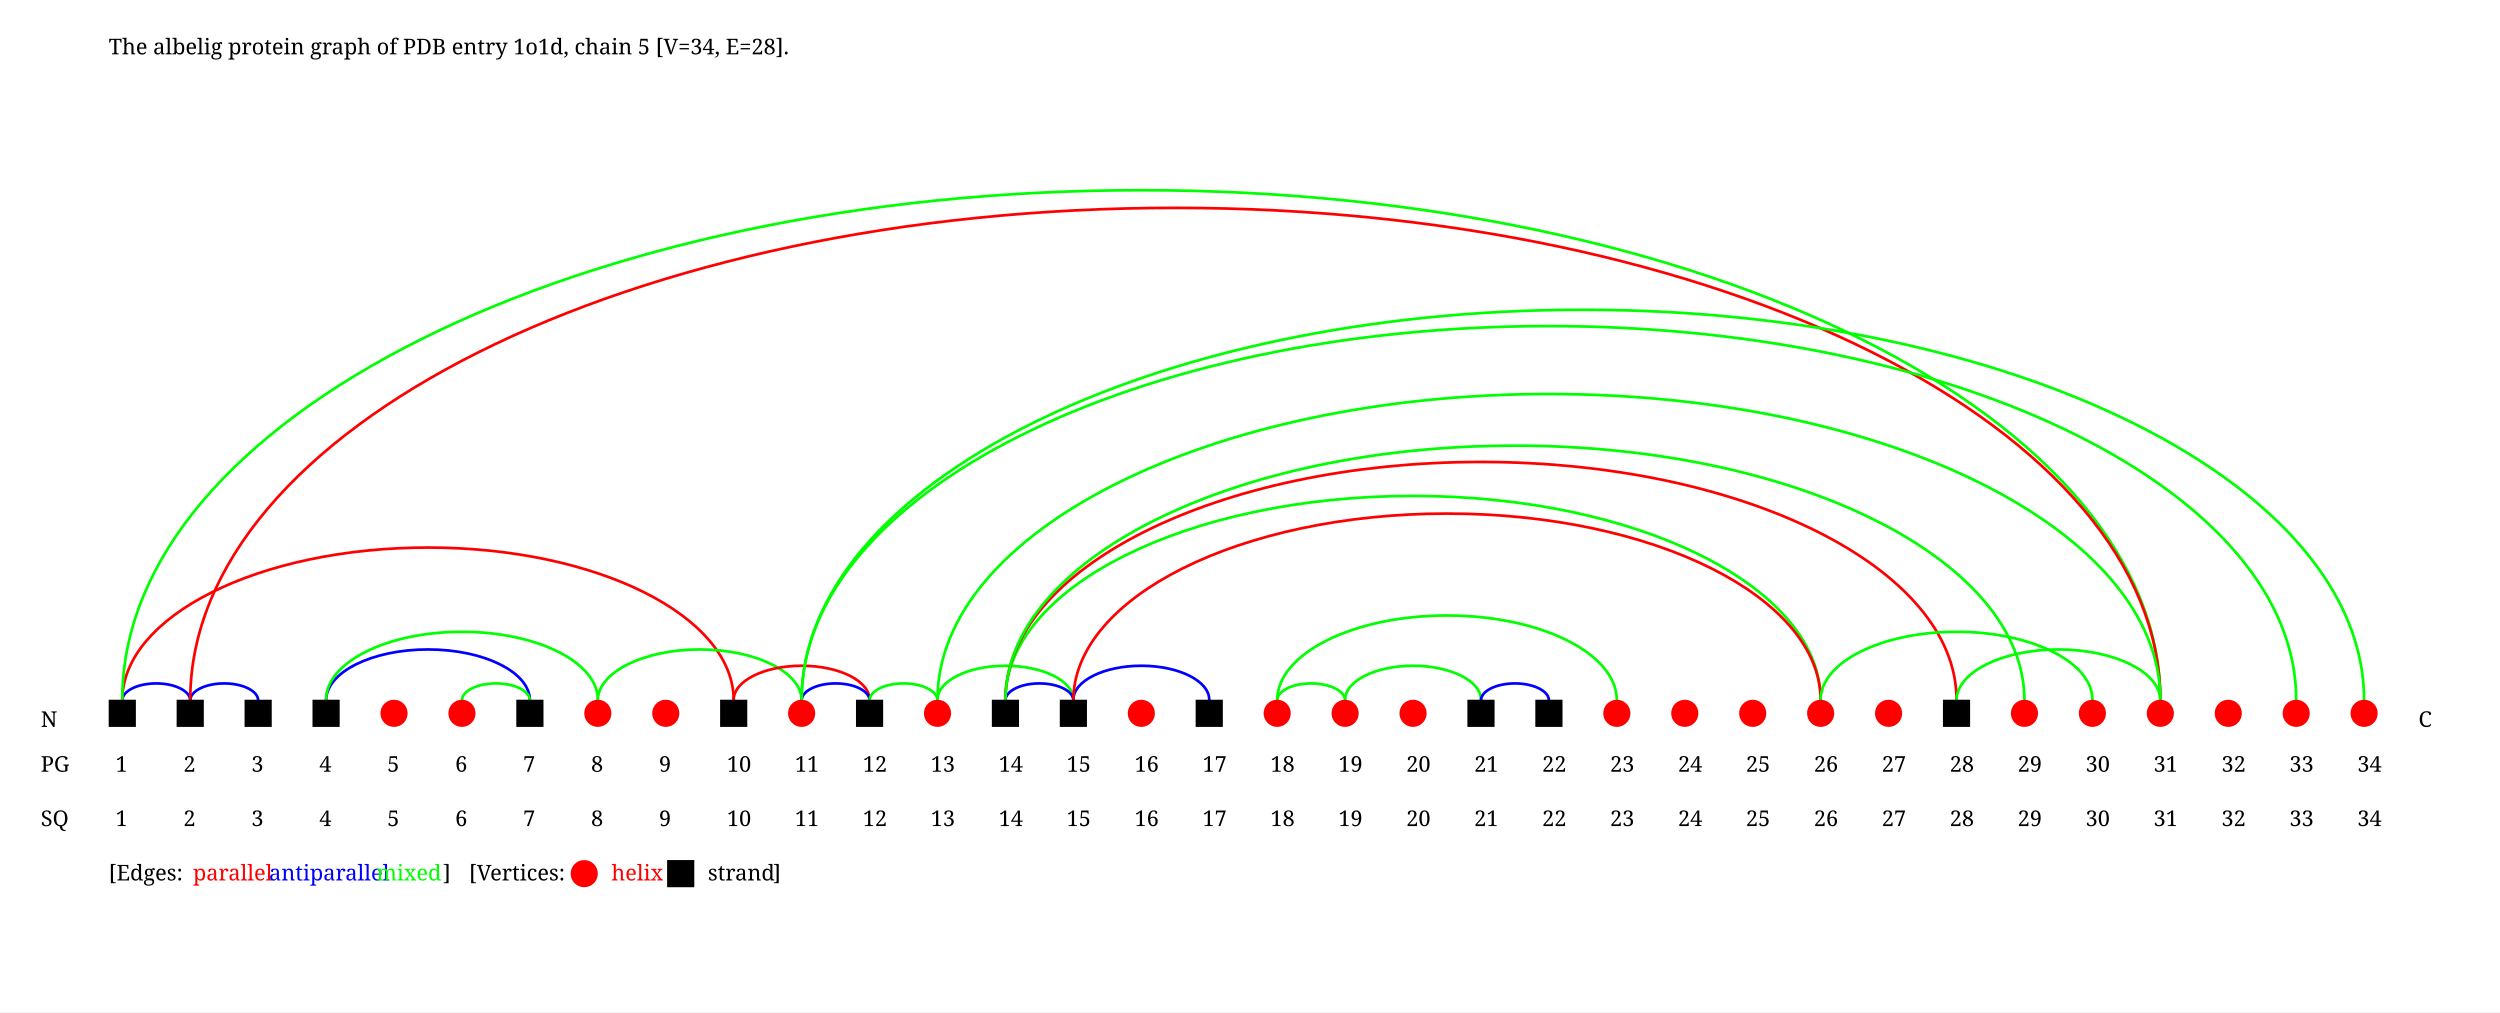
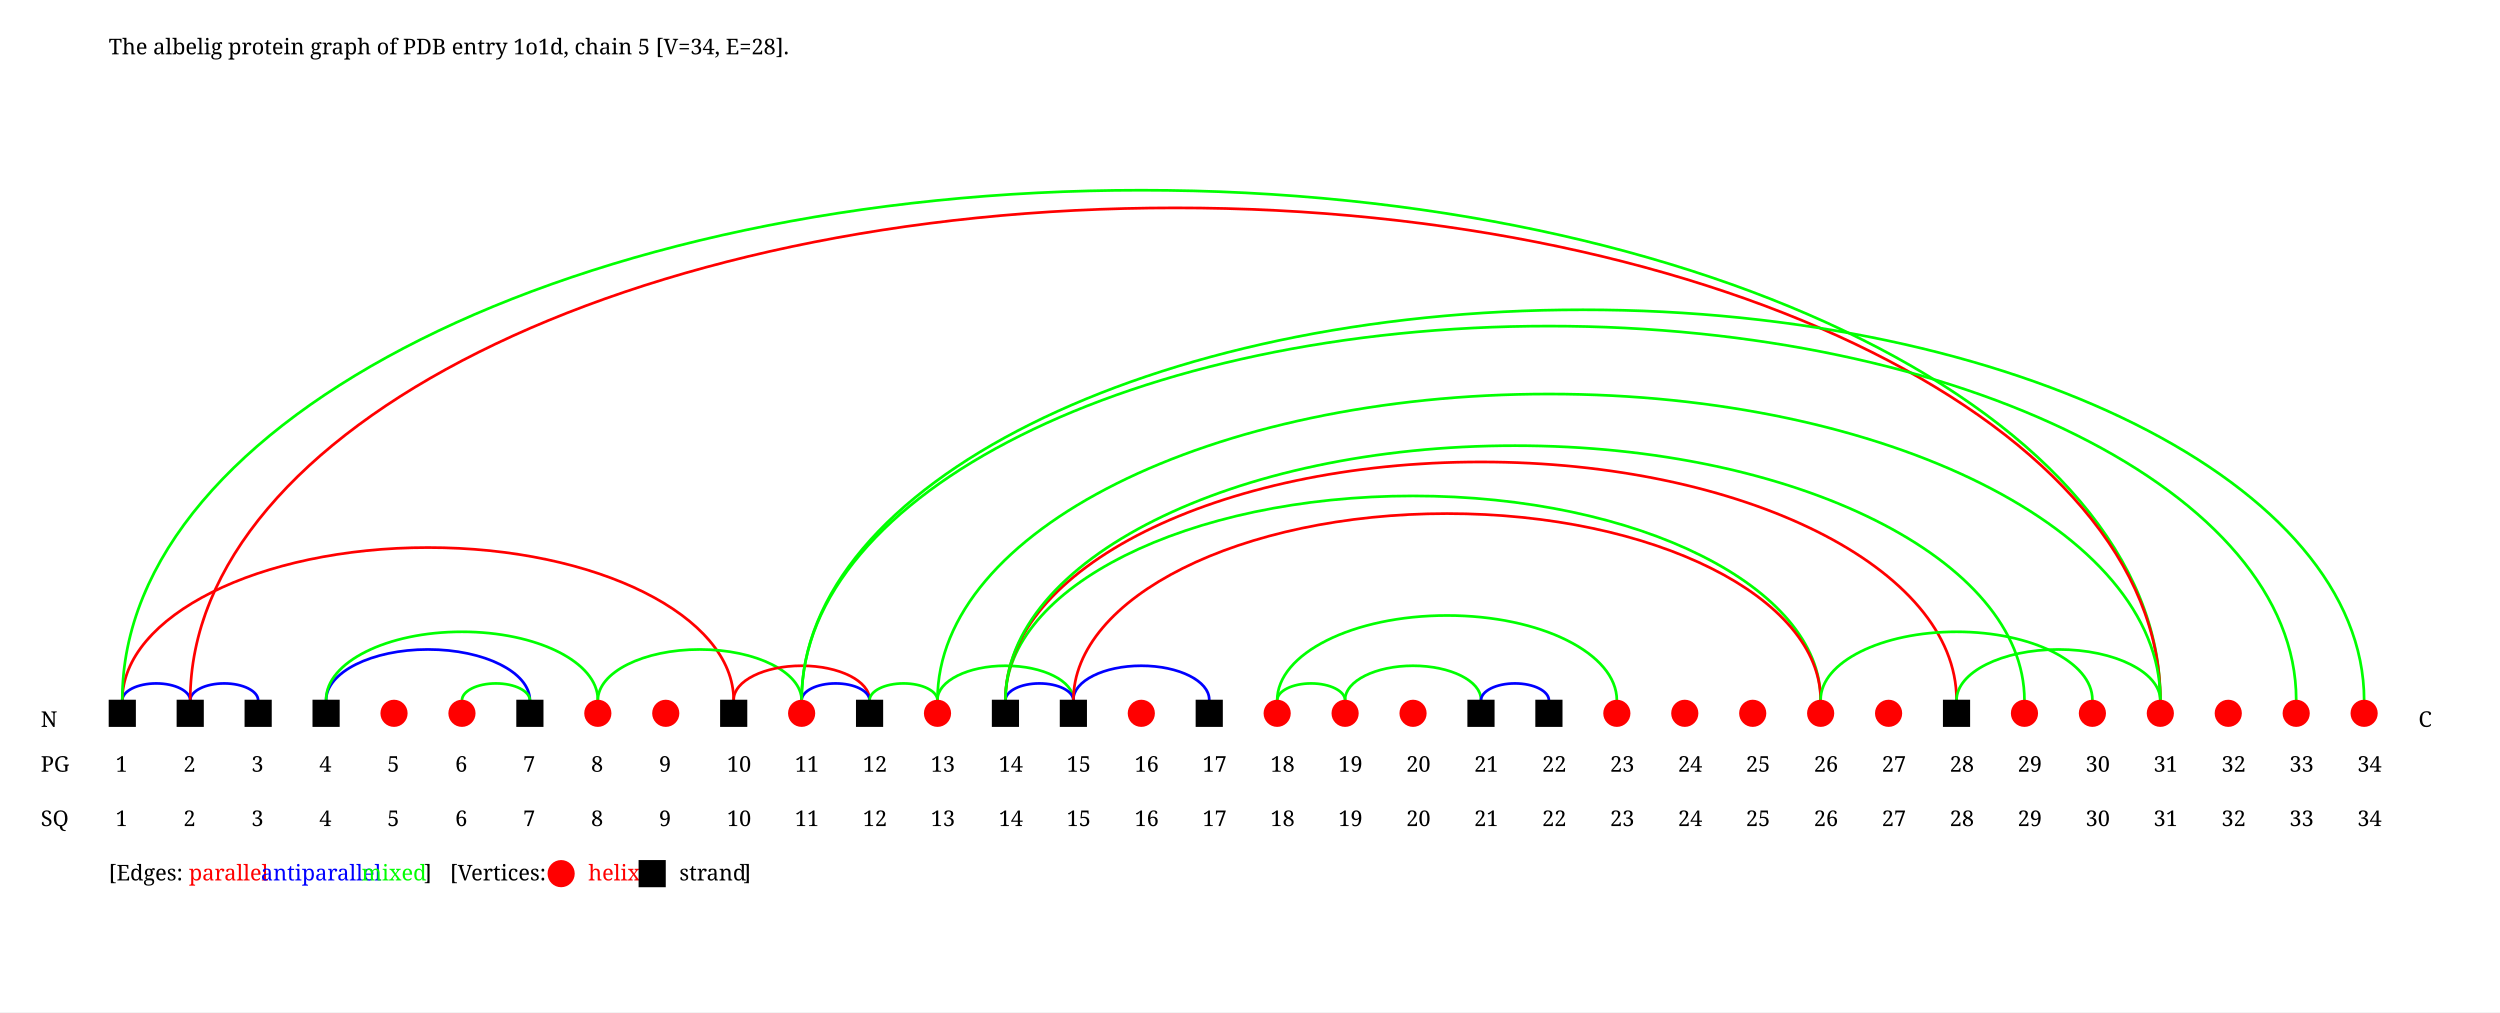
<svg xmlns="http://www.w3.org/2000/svg" fill-opacity="1" color-rendering="auto" color-interpolation="auto" stroke="black" text-rendering="auto" stroke-linecap="square" stroke-miterlimit="10" stroke-opacity="1" shape-rendering="auto" fill="black" stroke-dasharray="none" font-weight="normal" stroke-width="1" font-family="'Dialog'" font-style="normal" stroke-linejoin="miter" font-size="12px" stroke-dashoffset="0" image-rendering="auto">
  <defs id="genericDefs" />
  <g>
    <g fill="white" text-rendering="optimizeLegibility" stroke="white">
      <rect x="0" width="1840" height="745" y="0" stroke="none" />
    </g>
    <g font-family="'Serif'" font-size="16px" text-rendering="optimizeLegibility">
      <text x="80" xml:space="preserve" y="40" stroke="none">The albelig protein graph of PDB entry 1o1d, chain 5 [V=34, E=28].</text>
-       <path fill="blue" stroke-width="2" d="M141 515.5 C141 513.538 140.216 511.664 138.799 509.988 C137.446 508.389 135.508 506.958 133.125 505.767 C128.462 503.435 122.058 502 115 502 C107.942 502 101.538 503.435 96.876 505.767 C94.492 506.958 92.554 508.389 91.201 509.988 C89.784 511.664 89 513.538 89 515.5 L89 516.5 L91 516.5 L91 515.5 C91 514.01 91.615 512.596 92.728 511.281 C93.905 509.889 95.629 508.626 97.769 507.556 C102.155 505.363 108.251 504 115 504 C121.749 504 127.845 505.363 132.231 507.556 C134.371 508.626 136.095 509.889 137.272 511.281 C138.385 512.596 139 514.01 139 515.5 L139 516.5 L141 516.5 L141 515.5 Z" stroke="none" />
-       <path fill="red" stroke-width="2" d="M541 515.5 C541 499.731 534.62 484.703 523.082 471.064 C511.608 457.501 495.026 445.296 474.546 435.056 C433.691 414.628 377.287 402 315 402 C252.713 402 196.309 414.628 155.454 435.056 C134.974 445.296 118.392 457.501 106.918 471.064 C95.38 484.703 89 499.731 89 515.5 L89 516.5 L91 516.5 L91 515.5 C91 500.203 97.212 485.635 108.445 472.356 C119.743 459 136.111 446.964 156.348 436.845 C196.927 416.556 253.023 404 315 404 C376.977 404 433.074 416.556 473.652 436.845 C493.889 446.964 510.257 459 521.555 472.356 C532.788 485.635 539 500.203 539 515.5 L539 516.5 L541 516.5 L541 515.5 Z" stroke="none" />
-       <path fill="lime" stroke-width="2" d="M1591 515 C1591 462.987 1569.929 413.431 1531.824 368.387 C1493.785 323.419 1438.76 282.932 1370.777 248.94 C1234.915 181.01 1047.262 139 840 139 C632.739 139 445.085 181.01 309.223 248.94 C241.24 282.932 186.215 323.419 148.175 368.387 C110.071 413.431 89 462.987 89 515 L89 516 L91 516 L91 515 C91 463.459 111.902 414.364 149.702 369.679 C187.566 324.918 242.377 284.6 310.117 250.73 C445.702 182.937 633.048 141 840 141 C1046.952 141 1234.298 182.937 1369.883 250.73 C1437.623 284.6 1492.434 324.918 1530.298 369.679 C1568.098 414.364 1589 463.459 1589 515 L1589 516 L1591 516 L1591 515 Z" stroke="none" />
-       <path fill="blue" stroke-width="2" d="M191 515.5 C191 513.538 190.216 511.664 188.799 509.988 C187.446 508.389 185.508 506.958 183.125 505.767 C178.462 503.435 172.058 502 165 502 C157.942 502 151.538 503.435 146.875 505.767 C144.492 506.958 142.554 508.389 141.201 509.988 C139.784 511.664 139 513.538 139 515.5 L139 516.5 L141 516.5 L141 515.5 C141 514.01 141.615 512.596 142.728 511.281 C143.905 509.889 145.629 508.626 147.769 507.556 C152.155 505.363 158.251 504 165 504 C171.749 504 177.845 505.363 182.231 507.556 C184.371 508.626 186.095 509.889 187.272 511.281 C188.385 512.596 189 514.01 189 515.5 L189 516.5 L191 516.5 L191 515.5 Z" stroke="none" />
-       <path fill="red" stroke-width="2" d="M1591 515.5 C1591 465.213 1570.629 417.301 1533.789 373.752 C1497.014 330.28 1443.82 291.14 1378.099 258.279 C1246.762 192.611 1065.358 152 865 152 C664.642 152 483.238 192.611 351.901 258.279 C286.18 291.14 232.986 330.28 196.211 373.752 C159.371 417.301 139 465.213 139 515.5 L139 516.5 L141 516.5 L141 515.5 C141 465.685 161.203 418.234 197.737 375.045 C234.337 331.779 287.316 292.808 352.794 260.068 C483.855 194.538 664.951 154 865 154 C1065.049 154 1246.145 194.538 1377.205 260.068 C1442.684 292.808 1495.664 331.779 1532.263 375.045 C1568.797 418.234 1589 465.685 1589 515.5 L1589 516.5 L1591 516.5 L1591 515.5 Z" stroke="none" />
-       <path fill="blue" stroke-width="2" d="M391 515.5 C391 510.087 388.817 504.924 384.869 500.257 C380.986 495.667 375.387 491.543 368.48 488.089 C354.769 481.234 335.865 477 315 477 C294.135 477 275.231 481.234 261.52 488.089 C254.612 491.543 249.014 495.667 245.131 500.257 C241.183 504.924 239 510.087 239 515.5 L239 516.5 L241 516.5 L241 515.5 C241 510.558 243.014 505.856 246.657 501.55 C250.364 497.167 255.749 493.211 262.414 489.878 C275.848 483.161 294.444 479 315 479 C335.556 479 354.152 483.161 367.586 489.878 C374.251 493.211 379.635 497.167 383.343 501.55 C386.986 505.856 389 510.558 389 515.5 L389 516.5 L391 516.5 L391 515.5 Z" stroke="none" />
-       <path fill="lime" stroke-width="2" d="M441 515 C441 507.861 438.117 501.053 432.905 494.892 C427.757 488.806 420.327 483.335 411.158 478.75 C392.923 469.633 367.769 464 340 464 C312.231 464 287.077 469.633 268.842 478.75 C259.673 483.335 252.243 488.806 247.095 494.892 C241.883 501.053 239 507.861 239 515 L239 516 L241 516 L241 515 C241 508.332 243.714 501.986 248.622 496.184 C253.594 490.306 260.809 485.003 269.736 480.539 C287.694 471.56 312.54 466 340 466 C367.46 466 392.306 471.56 410.264 480.539 C419.191 485.003 426.406 490.306 431.378 496.184 C436.286 501.986 439 508.332 439 515 L439 516 L441 516 L441 515 Z" stroke="none" />
-       <path fill="lime" stroke-width="2" d="M391 515.5 C391 513.538 390.216 511.664 388.799 509.988 C387.446 508.389 385.508 506.958 383.125 505.767 C378.462 503.435 372.058 502 365 502 C357.942 502 351.538 503.435 346.875 505.767 C344.492 506.958 342.554 508.389 341.201 509.988 C339.784 511.664 339 513.538 339 515.5 L339 516.5 L341 516.5 L341 515.5 C341 514.01 341.615 512.596 342.728 511.281 C343.905 509.889 345.629 508.626 347.769 507.556 C352.155 505.363 358.251 504 365 504 C371.749 504 377.845 505.363 382.231 507.556 C384.371 508.626 386.095 509.889 387.272 511.281 C388.385 512.596 389 514.01 389 515.5 L389 516.5 L391 516.5 L391 515.5 Z" stroke="none" />
-       <path fill="lime" stroke-width="2" d="M591 515.5 C591 510.087 588.817 504.924 584.869 500.257 C580.986 495.667 575.388 491.543 568.48 488.089 C554.769 481.234 535.865 477 515 477 C494.135 477 475.231 481.234 461.52 488.089 C454.613 491.543 449.014 495.667 445.131 500.257 C441.183 504.924 439 510.087 439 515.5 L439 516.5 L441 516.5 L441 515.5 C441 510.558 443.014 505.856 446.657 501.55 C450.365 497.167 455.749 493.211 462.414 489.878 C475.848 483.161 494.444 479 515 479 C535.556 479 554.152 483.161 567.586 489.878 C574.251 493.211 579.635 497.167 583.343 501.55 C586.986 505.856 589 510.558 589 515.5 L589 516.5 L591 516.5 L591 515.5 Z" stroke="none" />
-       <path fill="red" stroke-width="2" d="M641 515 C641 511.312 639.516 507.794 636.834 504.623 C634.216 501.528 630.448 498.75 625.802 496.428 C616.616 491.834 603.962 489 590 489 C576.038 489 563.384 491.834 554.198 496.428 C549.552 498.75 545.784 501.528 543.166 504.623 C540.484 507.794 539 511.312 539 515 L539 516 L541 516 L541 515 C541 511.784 542.315 508.726 544.692 505.915 C547.135 503.028 550.689 500.418 555.091 498.217 C564.001 493.762 576.347 491 590 491 C603.653 491 615.999 493.762 624.909 498.217 C629.311 500.418 632.865 503.028 635.308 505.915 C637.685 508.726 639 511.784 639 515 L639 516 L641 516 L641 515 Z" stroke="none" />
-       <path fill="blue" stroke-width="2" d="M641 515.5 C641 513.538 640.216 511.664 638.798 509.988 C637.446 508.389 635.508 506.958 633.125 505.767 C628.462 503.435 622.058 502 615 502 C607.942 502 601.538 503.435 596.875 505.767 C594.492 506.958 592.554 508.389 591.202 509.988 C589.784 511.664 589 513.538 589 515.5 L589 516.5 L591 516.5 L591 515.5 C591 514.01 591.615 512.596 592.728 511.281 C593.905 509.889 595.629 508.626 597.769 507.556 C602.155 505.363 608.251 504 615 504 C621.749 504 627.845 505.363 632.231 507.556 C634.371 508.626 636.095 509.889 637.272 511.281 C638.385 512.596 639 514.01 639 515.5 L639 516.5 L641 516.5 L641 515.5 Z" stroke="none" />
-       <path fill="lime" stroke-width="2" d="M1691 515 C1691 476.795 1675.525 440.392 1647.542 407.311 C1619.622 374.307 1579.242 344.594 1529.356 319.651 C1429.687 269.817 1292.033 239 1140 239 C987.967 239 850.313 269.817 750.644 319.651 C700.758 344.594 660.378 374.307 632.458 407.311 C604.475 440.392 589 476.795 589 515 L589 516 L591 516 L591 515 C591 477.266 606.306 441.324 633.985 408.604 C661.729 375.807 701.894 346.262 751.538 321.44 C850.93 271.744 988.276 241 1140 241 C1291.724 241 1429.07 271.744 1528.462 321.44 C1578.106 346.262 1618.271 375.807 1646.015 408.604 C1673.694 441.324 1689 477.266 1689 515 L1689 516 L1691 516 L1691 515 Z" stroke="none" />
-       <path fill="lime" stroke-width="2" d="M1741 515.5 C1741 475.569 1724.826 437.522 1695.577 402.946 C1666.392 368.446 1624.182 337.387 1572.033 311.312 C1467.841 259.216 1323.937 227 1165 227 C1006.063 227 862.16 259.216 757.967 311.312 C705.818 337.387 663.607 368.446 634.423 402.946 C605.174 437.522 589 475.569 589 515.5 L589 516.5 L591 516.5 L591 515.5 C591 476.04 607.005 438.454 635.95 404.238 C664.958 369.946 706.955 339.054 758.86 313.101 C862.777 261.143 1006.373 229 1165 229 C1323.627 229 1467.223 261.143 1571.139 313.101 C1623.045 339.054 1665.042 369.946 1694.05 404.238 C1722.995 438.454 1739 476.04 1739 515.5 L1739 516.5 L1741 516.5 L1741 515.5 Z" stroke="none" />
-       <path fill="lime" stroke-width="2" d="M691 515.5 C691 513.538 690.216 511.664 688.798 509.988 C687.446 508.389 685.508 506.958 683.125 505.767 C678.462 503.435 672.058 502 665 502 C657.942 502 651.538 503.435 646.875 505.767 C644.492 506.958 642.554 508.389 641.202 509.988 C639.784 511.664 639 513.538 639 515.5 L639 516.5 L641 516.5 L641 515.5 C641 514.01 641.615 512.596 642.728 511.281 C643.905 509.889 645.629 508.626 647.769 507.556 C652.155 505.363 658.251 504 665 504 C671.749 504 677.845 505.363 682.231 507.556 C684.371 508.626 686.095 509.889 687.272 511.281 C688.385 512.596 689 514.01 689 515.5 L689 516.5 L691 516.5 L691 515.5 Z" stroke="none" />
-       <path fill="lime" stroke-width="2" d="M791 515 C791 511.312 789.516 507.794 786.834 504.623 C784.216 501.528 780.448 498.75 775.802 496.428 C766.616 491.834 753.962 489 740 489 C726.038 489 713.384 491.834 704.198 496.428 C699.552 498.75 695.784 501.528 693.166 504.623 C690.484 507.794 689 511.312 689 515 L689 516 L691 516 L691 515 C691 511.784 692.315 508.726 694.692 505.915 C697.135 503.028 700.689 500.418 705.091 498.217 C714.001 493.762 726.347 491 740 491 C753.653 491 765.999 493.762 774.909 498.217 C779.311 500.418 782.865 503.028 785.308 505.915 C787.685 508.726 789 511.784 789 515 L789 516 L791 516 L791 515 Z" stroke="none" />
-       <path fill="lime" stroke-width="2" d="M1591 515 C1591 483.698 1578.324 453.872 1555.4 426.774 C1532.541 399.751 1499.483 375.426 1458.645 355.006 C1377.073 314.22 1264.419 289 1140 289 C1015.581 289 902.927 314.22 821.355 355.006 C780.517 375.426 747.459 399.751 724.6 426.774 C701.676 453.872 689 483.698 689 515 L689 516 L691 516 L691 515 C691 484.17 703.508 454.805 726.126 428.066 C748.81 401.251 781.653 377.093 822.249 356.796 C903.544 316.148 1015.891 291 1140 291 C1264.11 291 1376.456 316.148 1457.751 356.796 C1498.347 377.093 1531.19 401.251 1553.873 428.066 C1576.492 454.805 1589 484.17 1589 515 L1589 516 L1591 516 L1591 515 Z" stroke="none" />
-       <path fill="blue" stroke-width="2" d="M791 515.5 C791 513.538 790.216 511.664 788.798 509.988 C787.446 508.389 785.508 506.958 783.125 505.767 C778.462 503.435 772.058 502 765 502 C757.942 502 751.538 503.435 746.875 505.767 C744.492 506.958 742.554 508.389 741.202 509.988 C739.784 511.664 739 513.538 739 515.5 L739 516.5 L741 516.5 L741 515.5 C741 514.01 741.615 512.596 742.728 511.281 C743.905 509.889 745.629 508.626 747.769 507.556 C752.155 505.363 758.251 504 765 504 C771.749 504 777.845 505.363 782.231 507.556 C784.371 508.626 786.095 509.889 787.272 511.281 C788.385 512.596 789 514.01 789 515.5 L789 516.5 L791 516.5 L791 515.5 Z" stroke="none" />
-       <path fill="lime" stroke-width="2" d="M1341 515 C1341 494.053 1332.521 474.093 1317.188 455.967 C1301.919 437.918 1279.845 421.672 1252.579 408.039 C1198.151 380.826 1122.997 364 1040 364 C957.003 364 881.849 380.826 827.421 408.039 C800.155 421.672 778.081 437.918 762.812 455.967 C747.479 474.093 739 494.053 739 515 L739 516 L741 516 L741 515 C741 494.525 749.31 475.025 764.339 457.259 C779.432 439.417 801.292 423.34 828.315 409.829 C882.466 382.753 957.312 366 1040 366 C1122.688 366 1197.534 382.753 1251.685 409.829 C1278.708 423.34 1300.568 439.417 1315.661 457.259 C1330.69 475.025 1339 494.525 1339 515 L1339 516 L1341 516 L1341 515 Z" stroke="none" />
-       <path fill="red" stroke-width="2" d="M1441 515 C1441 490.602 1431.122 467.353 1413.258 446.236 C1395.46 425.196 1369.725 406.257 1337.934 390.362 C1274.458 358.624 1186.805 339 1090 339 C993.196 339 905.542 358.624 842.066 390.362 C810.275 406.257 784.54 425.196 766.742 446.236 C748.878 467.353 739 490.602 739 515 L739 516 L741 516 L741 515 C741 491.073 750.709 468.285 768.268 447.528 C785.891 426.695 811.412 407.925 842.959 392.151 C906.159 360.551 993.505 341 1090 341 C1186.495 341 1273.841 360.551 1337.041 392.151 C1368.588 407.925 1394.109 426.695 1411.732 447.528 C1429.291 468.285 1439 491.073 1439 515 L1439 516 L1441 516 L1441 515 Z" stroke="none" />
-       <path fill="lime" stroke-width="2" d="M1491 515.5 C1491 489.376 1480.422 464.483 1461.294 441.87 C1442.23 419.334 1414.664 399.049 1380.612 382.023 C1312.612 348.023 1218.708 327 1115 327 C1011.292 327 917.388 348.023 849.388 382.023 C815.336 399.049 787.77 419.334 768.706 441.87 C749.578 464.483 739 489.376 739 515.5 L739 516.5 L741 516.5 L741 515.5 C741 489.848 751.409 465.415 770.232 443.163 C789.121 420.834 816.472 400.717 850.282 383.812 C918.005 349.95 1011.601 329 1115 329 C1218.399 329 1311.995 349.95 1379.718 383.812 C1413.528 400.717 1440.879 420.834 1459.768 443.163 C1478.591 465.415 1489 489.848 1489 515.5 L1489 516.5 L1491 516.5 L1491 515.5 Z" stroke="none" />
-       <path fill="blue" stroke-width="2" d="M891 515 C891 511.312 889.516 507.794 886.834 504.623 C884.216 501.528 880.448 498.75 875.802 496.428 C866.616 491.834 853.962 489 840 489 C826.038 489 813.384 491.834 804.198 496.428 C799.552 498.75 795.784 501.528 793.166 504.623 C790.484 507.794 789 511.312 789 515 L789 516 L791 516 L791 515 C791 511.784 792.315 508.726 794.692 505.915 C797.135 503.028 800.689 500.418 805.091 498.217 C814.001 493.762 826.347 491 840 491 C853.653 491 865.999 493.762 874.909 498.217 C879.311 500.418 882.865 503.028 885.308 505.915 C887.685 508.726 889 511.784 889 515 L889 516 L891 516 L891 515 Z" stroke="none" />
-       <path fill="red" stroke-width="2" d="M1341 515.5 C1341 496.279 1333.221 477.963 1319.152 461.333 C1305.149 444.779 1284.905 429.88 1259.901 417.378 C1209.998 392.426 1141.094 377 1065 377 C988.906 377 920.002 392.426 870.099 417.378 C845.095 429.88 824.851 444.779 810.848 461.333 C796.779 477.963 789 496.279 789 515.5 L789 516.5 L791 516.5 L791 515.5 C791 496.751 798.611 478.895 812.374 462.625 C826.202 446.278 846.231 431.548 870.992 419.167 C920.619 394.354 989.216 379 1065 379 C1140.784 379 1209.381 394.354 1259.007 419.167 C1283.769 431.548 1303.798 446.278 1317.626 462.625 C1331.389 478.895 1339 496.751 1339 515.5 L1339 516.5 L1341 516.5 L1341 515.5 Z" stroke="none" />
-       <path fill="lime" stroke-width="2" d="M991 515.5 C991 513.538 990.216 511.664 988.798 509.988 C987.446 508.389 985.508 506.958 983.125 505.767 C978.462 503.435 972.058 502 965 502 C957.942 502 951.538 503.435 946.875 505.767 C944.492 506.958 942.554 508.389 941.202 509.988 C939.784 511.664 939 513.538 939 515.5 L939 516.5 L941 516.5 L941 515.5 C941 514.01 941.615 512.596 942.728 511.281 C943.905 509.889 945.629 508.626 947.769 507.556 C952.155 505.363 958.251 504 965 504 C971.749 504 977.845 505.363 982.231 507.556 C984.371 508.626 986.095 509.889 987.272 511.281 C988.385 512.596 989 514.01 989 515.5 L989 516.5 L991 516.5 L991 515.5 Z" stroke="none" />
-       <path fill="lime" stroke-width="2" d="M1191 515.5 C1191 506.635 1187.418 498.183 1180.94 490.526 C1174.527 482.945 1165.267 476.127 1153.835 470.411 C1131.076 459.032 1099.672 452 1065 452 C1030.328 452 998.924 459.032 976.165 470.411 C964.733 476.127 955.473 482.945 949.06 490.526 C942.582 498.183 939 506.635 939 515.5 L939 516.5 L941 516.5 L941 515.5 C941 507.106 944.413 499.116 950.586 491.818 C956.824 484.445 965.87 477.795 977.058 472.2 C999.541 460.959 1030.637 454 1065 454 C1099.363 454 1130.459 460.959 1152.941 472.2 C1164.13 477.795 1173.176 484.445 1179.414 491.818 C1185.586 499.116 1189 507.106 1189 515.5 L1189 516.5 L1191 516.5 L1191 515.5 Z" stroke="none" />
-       <path fill="lime" stroke-width="2" d="M1091 515 C1091 511.312 1089.516 507.794 1086.834 504.623 C1084.216 501.528 1080.448 498.75 1075.802 496.428 C1066.616 491.834 1053.962 489 1040 489 C1026.038 489 1013.384 491.834 1004.198 496.428 C999.552 498.75 995.784 501.528 993.166 504.623 C990.484 507.794 989 511.312 989 515 L989 516 L991 516 L991 515 C991 511.784 992.315 508.726 994.692 505.915 C997.135 503.028 1000.689 500.418 1005.091 498.217 C1014.001 493.762 1026.348 491 1040 491 C1053.652 491 1065.998 493.762 1074.908 498.217 C1079.311 500.418 1082.865 503.028 1085.307 505.915 C1087.685 508.726 1089 511.784 1089 515 L1089 516 L1091 516 L1091 515 Z" stroke="none" />
-       <path fill="blue" stroke-width="2" d="M1141 515.5 C1141 513.538 1140.216 511.664 1138.799 509.988 C1137.446 508.389 1135.508 506.958 1133.125 505.767 C1128.462 503.435 1122.058 502 1115 502 C1107.942 502 1101.538 503.435 1096.875 505.767 C1094.492 506.958 1092.554 508.389 1091.201 509.988 C1089.784 511.664 1089 513.538 1089 515.5 L1089 516.5 L1091 516.5 L1091 515.5 C1091 514.01 1091.615 512.596 1092.728 511.281 C1093.905 509.889 1095.629 508.626 1097.769 507.556 C1102.155 505.363 1108.251 504 1115 504 C1121.749 504 1127.845 505.363 1132.231 507.556 C1134.371 508.626 1136.095 509.889 1137.272 511.281 C1138.385 512.596 1139 514.01 1139 515.5 L1139 516.5 L1141 516.5 L1141 515.5 Z" stroke="none" />
-       <path fill="lime" stroke-width="2" d="M1541 515 C1541 507.861 1538.117 501.053 1532.905 494.892 C1527.757 488.806 1520.327 483.335 1511.158 478.75 C1492.923 469.633 1467.769 464 1440 464 C1412.231 464 1387.077 469.633 1368.842 478.75 C1359.673 483.335 1352.243 488.806 1347.095 494.892 C1341.883 501.053 1339 507.861 1339 515 L1339 516 L1341 516 L1341 515 C1341 508.332 1343.714 501.986 1348.622 496.184 C1353.594 490.306 1360.809 485.003 1369.736 480.539 C1387.694 471.56 1412.54 466 1440 466 C1467.46 466 1492.306 471.56 1510.264 480.539 C1519.191 485.003 1526.406 490.306 1531.378 496.184 C1536.286 501.986 1539 508.332 1539 515 L1539 516 L1541 516 L1541 515 Z" stroke="none" />
-       <path fill="lime" stroke-width="2" d="M1591 515.5 C1591 510.087 1588.817 504.924 1584.869 500.257 C1580.986 495.667 1575.388 491.543 1568.48 488.089 C1554.769 481.234 1535.865 477 1515 477 C1494.135 477 1475.231 481.234 1461.52 488.089 C1454.612 491.543 1449.014 495.667 1445.131 500.257 C1441.183 504.924 1439 510.087 1439 515.5 L1439 516.5 L1441 516.5 L1441 515.5 C1441 510.558 1443.014 505.856 1446.657 501.55 C1450.364 497.167 1455.749 493.211 1462.414 489.878 C1475.848 483.161 1494.444 479 1515 479 C1535.556 479 1554.152 483.161 1567.586 489.878 C1574.251 493.211 1579.636 497.167 1583.343 501.55 C1586.986 505.856 1589 510.558 1589 515.5 L1589 516.5 L1591 516.5 L1591 515.5 Z" stroke="none" />
+       <path fill="blue" stroke-width="2" d="M139 515.5 L139 515.5 C139 509.648 128.948 504 115 504 L115 503 L115 504 C101.052 504 91 509.648 91 515.5 L91 516.5 L89 516.5 L89 515.5 C89 507.545 101.334 502 115 502 L115 502 C128.666 502 141 507.545 141 515.5 L141 516.5 L139 516.5 Z" stroke="none" />
+       <path fill="red" stroke-width="2" d="M539 515.5 L539 515.5 C539 454.42 439.405 404 315 404 L315 403 L315 404 C190.595 404 91 454.42 91 515.5 L91 516.5 L89 516.5 L89 515.5 C89 452.316 190.877 402 315 402 L315 402 C439.123 402 541 452.316 541 515.5 L541 516.5 L539 516.5 Z" stroke="none" />
+       <path fill="lime" stroke-width="2" d="M1589 515 L1589 515 C1589 308.945 1254.354 141 840 141 L840 140 L840 141 C425.646 141 91 308.945 91 515 L91 516 L89 516 L89 515 C89 306.841 425.927 139 840 139 L840 139 C1254.072 139 1591 306.841 1591 515 L1591 516 L1589 516 Z" stroke="none" />
+       <path fill="blue" stroke-width="2" d="M189 515.5 L189 515.5 C189 509.648 178.948 504 165 504 L165 503 L165 504 C151.052 504 141 509.648 141 515.5 L141 516.5 L139 516.5 L139 515.5 C139 507.545 151.334 502 165 502 L165 502 C178.666 502 191 507.545 191 515.5 L191 516.5 L189 516.5 Z" stroke="none" />
+       <path fill="red" stroke-width="2" d="M1589 515.5 L1589 515.5 C1589 316.349 1265.547 154 865 154 L865 153 L865 154 C464.453 154 141 316.349 141 515.5 L141 516.5 L139 516.5 L139 515.5 C139 314.245 464.734 152 865 152 L865 152 C1265.266 152 1591 314.245 1591 515.5 L1591 516.5 L1589 516.5 Z" stroke="none" />
+       <path fill="blue" stroke-width="2" d="M389 515.5 L389 515.5 C389 495.841 356.562 479 315 479 L315 478 L315 479 C273.438 479 241 495.841 241 515.5 L241 516.5 L239 516.5 L239 515.5 C239 493.738 273.719 477 315 477 L315 477 C356.281 477 391 493.738 391 515.5 L391 516.5 L389 516.5 Z" stroke="none" />
+       <path fill="lime" stroke-width="2" d="M439 515 L439 515 C439 488.438 395.369 466 340 466 L340 465 L340 466 C284.631 466 241 488.438 241 515 L241 516 L239 516 L239 515 C239 486.334 284.912 464 340 464 L340 464 C395.088 464 441 486.334 441 515 L441 516 L439 516 Z" stroke="none" />
+       <path fill="lime" stroke-width="2" d="M389 515.5 L389 515.5 C389 509.648 378.948 504 365 504 L365 503 L365 504 C351.052 504 341 509.648 341 515.5 L341 516.5 L339 516.5 L339 515.5 C339 507.545 351.334 502 365 502 L365 502 C378.666 502 391 507.545 391 515.5 L391 516.5 L389 516.5 Z" stroke="none" />
+       <path fill="lime" stroke-width="2" d="M589 515.5 L589 515.5 C589 495.841 556.562 479 515 479 L515 478 L515 479 C473.438 479 441 495.841 441 515.5 L441 516.5 L439 516.5 L439 515.5 C439 493.738 473.719 477 515 477 L515 477 C556.281 477 591 493.738 591 515.5 L591 516.5 L589 516.5 Z" stroke="none" />
+       <path fill="red" stroke-width="2" d="M639 515 L639 515 C639 502.245 617.755 491 590 491 L590 490 L590 491 C562.245 491 541 502.245 541 515 L541 516 L539 516 L539 515 C539 500.141 562.527 489 590 489 L590 489 C617.473 489 641 500.141 641 515 L641 516 L639 516 Z" stroke="none" />
+       <path fill="blue" stroke-width="2" d="M639 515.5 L639 515.5 C639 509.648 628.948 504 615 504 L615 503 L615 504 C601.052 504 591 509.648 591 515.5 L591 516.5 L589 516.5 L589 515.5 C589 507.545 601.334 502 615 502 L615 502 C628.666 502 641 507.545 641 515.5 L641 516.5 L639 516.5 Z" stroke="none" />
+       <path fill="lime" stroke-width="2" d="M1689 515 L1689 515 C1689 364.174 1443.897 241 1140 241 L1140 240 L1140 241 C836.103 241 591 364.174 591 515 L591 516 L589 516 L589 515 C589 362.07 836.384 239 1140 239 L1140 239 C1443.616 239 1691 362.07 1691 515 L1691 516 L1689 516 Z" stroke="none" />
+       <path fill="lime" stroke-width="2" d="M1739 515.5 L1739 515.5 C1739 357.77 1482.704 229 1165 229 L1165 228 L1165 229 C847.295 229 591 357.77 591 515.5 L591 516.5 L589 516.5 L589 515.5 C589 355.666 847.577 227 1165 227 L1165 227 C1482.423 227 1741 355.666 1741 515.5 L1741 516.5 L1739 516.5 Z" stroke="none" />
+       <path fill="lime" stroke-width="2" d="M689 515.5 L689 515.5 C689 509.648 678.948 504 665 504 L665 503 L665 504 C651.052 504 641 509.648 641 515.5 L641 516.5 L639 516.5 L639 515.5 C639 507.545 651.334 502 665 502 L665 502 C678.666 502 691 507.545 691 515.5 L691 516.5 L689 516.5 Z" stroke="none" />
+       <path fill="lime" stroke-width="2" d="M789 515 L789 515 C789 502.245 767.755 491 740 491 L740 490 L740 491 C712.245 491 691 502.245 691 515 L691 516 L689 516 L689 515 C689 500.141 712.527 489 740 489 L740 489 C767.473 489 791 500.141 791 515 L791 516 L789 516 Z" stroke="none" />
+       <path fill="lime" stroke-width="2" d="M1589 515 L1589 515 C1589 391.788 1388.669 291 1140 291 L1140 290 L1140 291 C891.331 291 691 391.788 691 515 L691 516 L689 516 L689 515 C689 389.684 891.613 289 1140 289 L1140 289 C1388.387 289 1591 389.684 1591 515 L1591 516 L1589 516 Z" stroke="none" />
+       <path fill="blue" stroke-width="2" d="M789 515.5 L789 515.5 C789 509.648 778.948 504 765 504 L765 503 L765 504 C751.052 504 741 509.648 741 515.5 L741 516.5 L739 516.5 L739 515.5 C739 507.545 751.334 502 765 502 L765 502 C778.666 502 791 507.545 791 515.5 L791 516.5 L789 516.5 Z" stroke="none" />
+       <path fill="lime" stroke-width="2" d="M1339 515 L1339 515 C1339 433.209 1205.826 366 1040 366 L1040 365 L1040 366 C874.174 366 741 433.209 741 515 L741 516 L739 516 L739 515 C739 431.106 874.455 364 1040 364 L1040 364 C1205.545 364 1341 431.106 1341 515 L1341 516 L1339 516 Z" stroke="none" />
+       <path fill="red" stroke-width="2" d="M1439 515 L1439 515 C1439 419.402 1283.44 341 1090 341 L1090 340 L1090 341 C896.56 341 741 419.402 741 515 L741 516 L739 516 L739 515 C739 417.298 896.841 339 1090 339 L1090 339 C1283.159 339 1441 417.298 1441 515 L1441 516 L1439 516 Z" stroke="none" />
+       <path fill="lime" stroke-width="2" d="M1489 515.5 L1489 515.5 C1489 412.998 1322.247 329 1115 329 L1115 328 L1115 329 C907.752 329 741 412.998 741 515.5 L741 516.5 L739 516.5 L739 515.5 C739 410.895 908.034 327 1115 327 L1115 327 C1321.966 327 1491 410.895 1491 515.5 L1491 516.5 L1489 516.5 Z" stroke="none" />
+       <path fill="blue" stroke-width="2" d="M889 515 L889 515 C889 502.245 867.755 491 840 491 L840 490 L840 491 C812.245 491 791 502.245 791 515 L791 516 L789 516 L789 515 C789 500.141 812.527 489 840 489 L840 489 C867.473 489 891 500.141 891 515 L891 516 L889 516 Z" stroke="none" />
+       <path fill="red" stroke-width="2" d="M1339 515.5 L1339 515.5 C1339 440.613 1217.019 379 1065 379 L1065 378 L1065 379 C912.981 379 791 440.613 791 515.5 L791 516.5 L789 516.5 L789 515.5 C789 438.509 913.263 377 1065 377 L1065 377 C1216.737 377 1341 438.509 1341 515.5 L1341 516.5 L1339 516.5 Z" stroke="none" />
+       <path fill="lime" stroke-width="2" d="M989 515.5 L989 515.5 C989 509.648 978.948 504 965 504 L965 503 L965 504 C951.052 504 941 509.648 941 515.5 L941 516.5 L939 516.5 L939 515.5 C939 507.545 951.334 502 965 502 L965 502 C978.666 502 991 507.545 991 515.5 L991 516.5 L989 516.5 Z" stroke="none" />
+       <path fill="lime" stroke-width="2" d="M1189 515.5 L1189 515.5 C1189 482.034 1134.176 454 1065 454 L1065 453 L1065 454 C995.823 454 941 482.034 941 515.5 L941 516.5 L939 516.5 L939 515.5 C939 479.93 996.105 452 1065 452 L1065 452 C1133.895 452 1191 479.93 1191 515.5 L1191 516.5 L1189 516.5 Z" stroke="none" />
+       <path fill="lime" stroke-width="2" d="M1089 515 L1089 515 C1089 502.245 1067.755 491 1040 491 L1040 490 L1040 491 C1012.245 491 991 502.245 991 515 L991 516 L989 516 L989 515 C989 500.141 1012.527 489 1040 489 L1040 489 C1067.473 489 1091 500.141 1091 515 L1091 516 L1089 516 Z" stroke="none" />
+       <path fill="blue" stroke-width="2" d="M1139 515.5 L1139 515.5 C1139 509.648 1128.948 504 1115 504 L1115 503 L1115 504 C1101.052 504 1091 509.648 1091 515.5 L1091 516.5 L1089 516.5 L1089 515.5 C1089 507.545 1101.334 502 1115 502 L1115 502 C1128.666 502 1141 507.545 1141 515.5 L1141 516.5 L1139 516.5 Z" stroke="none" />
+       <path fill="lime" stroke-width="2" d="M1539 515 L1539 515 C1539 488.438 1495.369 466 1440 466 L1440 465 L1440 466 C1384.631 466 1341 488.438 1341 515 L1341 516 L1339 516 L1339 515 C1339 486.334 1384.912 464 1440 464 L1440 464 C1495.088 464 1541 486.334 1541 515 L1541 516 L1539 516 Z" stroke="none" />
+       <path fill="lime" stroke-width="2" d="M1589 515.5 L1589 515.5 C1589 495.841 1556.562 479 1515 479 L1515 478 L1515 479 C1473.438 479 1441 495.841 1441 515.5 L1441 516.5 L1439 516.5 L1439 515.5 C1439 493.738 1473.72 477 1515 477 L1515 477 C1556.28 477 1591 493.738 1591 515.5 L1591 516.5 L1589 516.5 Z" stroke="none" />
      <rect x="80" width="20" stroke-width="2" height="20" y="515" stroke="none" />
      <rect x="130" width="20" stroke-width="2" height="20" y="515" stroke="none" />
      <rect x="180" width="20" stroke-width="2" height="20" y="515" stroke="none" />
      <rect x="230" width="20" stroke-width="2" height="20" y="515" stroke="none" />
      <circle fill="red" stroke-width="2" r="10" cx="290" cy="525" stroke="none" />
      <circle fill="red" stroke-width="2" r="10" cx="340" cy="525" stroke="none" />
      <rect x="380" width="20" stroke-width="2" height="20" y="515" stroke="none" />
      <circle fill="red" stroke-width="2" r="10" cx="440" cy="525" stroke="none" />
      <circle fill="red" stroke-width="2" r="10" cx="490" cy="525" stroke="none" />
      <rect x="530" width="20" stroke-width="2" height="20" y="515" stroke="none" />
      <circle fill="red" stroke-width="2" r="10" cx="590" cy="525" stroke="none" />
      <rect x="630" width="20" stroke-width="2" height="20" y="515" stroke="none" />
      <circle fill="red" stroke-width="2" r="10" cx="690" cy="525" stroke="none" />
      <rect x="730" width="20" stroke-width="2" height="20" y="515" stroke="none" />
      <rect x="780" width="20" stroke-width="2" height="20" y="515" stroke="none" />
      <circle fill="red" stroke-width="2" r="10" cx="840" cy="525" stroke="none" />
      <rect x="880" width="20" stroke-width="2" height="20" y="515" stroke="none" />
      <circle fill="red" stroke-width="2" r="10" cx="940" cy="525" stroke="none" />
      <circle fill="red" stroke-width="2" r="10" cx="990" cy="525" stroke="none" />
      <circle fill="red" stroke-width="2" r="10" cx="1040" cy="525" stroke="none" />
      <rect x="1080" width="20" stroke-width="2" height="20" y="515" stroke="none" />
      <rect x="1130" width="20" stroke-width="2" height="20" y="515" stroke="none" />
      <circle fill="red" stroke-width="2" r="10" cx="1190" cy="525" stroke="none" />
      <circle fill="red" stroke-width="2" r="10" cx="1240" cy="525" stroke="none" />
      <circle fill="red" stroke-width="2" r="10" cx="1290" cy="525" stroke="none" />
      <circle fill="red" stroke-width="2" r="10" cx="1340" cy="525" stroke="none" />
      <circle fill="red" stroke-width="2" r="10" cx="1390" cy="525" stroke="none" />
      <rect x="1430" width="20" stroke-width="2" height="20" y="515" stroke="none" />
      <circle fill="red" stroke-width="2" r="10" cx="1490" cy="525" stroke="none" />
      <circle fill="red" stroke-width="2" r="10" cx="1540" cy="525" stroke="none" />
      <circle fill="red" stroke-width="2" r="10" cx="1590" cy="525" stroke="none" />
      <circle fill="red" stroke-width="2" r="10" cx="1640" cy="525" stroke="none" />
      <circle fill="red" stroke-width="2" r="10" cx="1690" cy="525" stroke="none" />
      <circle fill="red" stroke-width="2" r="10" cx="1740" cy="525" stroke="none" />
      <text x="30" xml:space="preserve" stroke-width="2" y="535" stroke="none">N</text>
      <text x="1780" xml:space="preserve" stroke-width="2" y="535" stroke="none">C</text>
      <text x="30" xml:space="preserve" stroke-width="2" y="568" stroke="none">PG</text>
      <text x="30" xml:space="preserve" stroke-width="2" y="608" stroke="none">SQ</text>
      <text x="85" xml:space="preserve" stroke-width="2" y="568" stroke="none">1</text>
      <text x="85" xml:space="preserve" stroke-width="2" y="608" stroke="none">1</text>
      <text x="135" xml:space="preserve" stroke-width="2" y="568" stroke="none">2</text>
      <text x="135" xml:space="preserve" stroke-width="2" y="608" stroke="none">2</text>
      <text x="185" xml:space="preserve" stroke-width="2" y="568" stroke="none">3</text>
      <text x="185" xml:space="preserve" stroke-width="2" y="608" stroke="none">3</text>
      <text x="235" xml:space="preserve" stroke-width="2" y="568" stroke="none">4</text>
      <text x="235" xml:space="preserve" stroke-width="2" y="608" stroke="none">4</text>
      <text x="285" xml:space="preserve" stroke-width="2" y="568" stroke="none">5</text>
      <text x="285" xml:space="preserve" stroke-width="2" y="608" stroke="none">5</text>
      <text x="335" xml:space="preserve" stroke-width="2" y="568" stroke="none">6</text>
      <text x="335" xml:space="preserve" stroke-width="2" y="608" stroke="none">6</text>
      <text x="385" xml:space="preserve" stroke-width="2" y="568" stroke="none">7</text>
      <text x="385" xml:space="preserve" stroke-width="2" y="608" stroke="none">7</text>
      <text x="435" xml:space="preserve" stroke-width="2" y="568" stroke="none">8</text>
      <text x="435" xml:space="preserve" stroke-width="2" y="608" stroke="none">8</text>
      <text x="485" xml:space="preserve" stroke-width="2" y="568" stroke="none">9</text>
      <text x="485" xml:space="preserve" stroke-width="2" y="608" stroke="none">9</text>
      <text x="535" xml:space="preserve" stroke-width="2" y="568" stroke="none">10</text>
      <text x="535" xml:space="preserve" stroke-width="2" y="608" stroke="none">10</text>
      <text x="585" xml:space="preserve" stroke-width="2" y="568" stroke="none">11</text>
      <text x="585" xml:space="preserve" stroke-width="2" y="608" stroke="none">11</text>
      <text x="635" xml:space="preserve" stroke-width="2" y="568" stroke="none">12</text>
      <text x="635" xml:space="preserve" stroke-width="2" y="608" stroke="none">12</text>
      <text x="685" xml:space="preserve" stroke-width="2" y="568" stroke="none">13</text>
      <text x="685" xml:space="preserve" stroke-width="2" y="608" stroke="none">13</text>
      <text x="735" xml:space="preserve" stroke-width="2" y="568" stroke="none">14</text>
      <text x="735" xml:space="preserve" stroke-width="2" y="608" stroke="none">14</text>
      <text x="785" xml:space="preserve" stroke-width="2" y="568" stroke="none">15</text>
      <text x="785" xml:space="preserve" stroke-width="2" y="608" stroke="none">15</text>
      <text x="835" xml:space="preserve" stroke-width="2" y="568" stroke="none">16</text>
      <text x="835" xml:space="preserve" stroke-width="2" y="608" stroke="none">16</text>
      <text x="885" xml:space="preserve" stroke-width="2" y="568" stroke="none">17</text>
      <text x="885" xml:space="preserve" stroke-width="2" y="608" stroke="none">17</text>
      <text x="935" xml:space="preserve" stroke-width="2" y="568" stroke="none">18</text>
      <text x="935" xml:space="preserve" stroke-width="2" y="608" stroke="none">18</text>
      <text x="985" xml:space="preserve" stroke-width="2" y="568" stroke="none">19</text>
      <text x="985" xml:space="preserve" stroke-width="2" y="608" stroke="none">19</text>
      <text x="1035" xml:space="preserve" stroke-width="2" y="568" stroke="none">20</text>
      <text x="1035" xml:space="preserve" stroke-width="2" y="608" stroke="none">20</text>
      <text x="1085" xml:space="preserve" stroke-width="2" y="568" stroke="none">21</text>
      <text x="1085" xml:space="preserve" stroke-width="2" y="608" stroke="none">21</text>
      <text x="1135" xml:space="preserve" stroke-width="2" y="568" stroke="none">22</text>
      <text x="1135" xml:space="preserve" stroke-width="2" y="608" stroke="none">22</text>
      <text x="1185" xml:space="preserve" stroke-width="2" y="568" stroke="none">23</text>
      <text x="1185" xml:space="preserve" stroke-width="2" y="608" stroke="none">23</text>
      <text x="1235" xml:space="preserve" stroke-width="2" y="568" stroke="none">24</text>
      <text x="1235" xml:space="preserve" stroke-width="2" y="608" stroke="none">24</text>
      <text x="1285" xml:space="preserve" stroke-width="2" y="568" stroke="none">25</text>
      <text x="1285" xml:space="preserve" stroke-width="2" y="608" stroke="none">25</text>
      <text x="1335" xml:space="preserve" stroke-width="2" y="568" stroke="none">26</text>
      <text x="1335" xml:space="preserve" stroke-width="2" y="608" stroke="none">26</text>
      <text x="1385" xml:space="preserve" stroke-width="2" y="568" stroke="none">27</text>
      <text x="1385" xml:space="preserve" stroke-width="2" y="608" stroke="none">27</text>
      <text x="1435" xml:space="preserve" stroke-width="2" y="568" stroke="none">28</text>
      <text x="1435" xml:space="preserve" stroke-width="2" y="608" stroke="none">28</text>
      <text x="1485" xml:space="preserve" stroke-width="2" y="568" stroke="none">29</text>
      <text x="1485" xml:space="preserve" stroke-width="2" y="608" stroke="none">29</text>
      <text x="1535" xml:space="preserve" stroke-width="2" y="568" stroke="none">30</text>
      <text x="1535" xml:space="preserve" stroke-width="2" y="608" stroke="none">30</text>
      <text x="1585" xml:space="preserve" stroke-width="2" y="568" stroke="none">31</text>
      <text x="1585" xml:space="preserve" stroke-width="2" y="608" stroke="none">31</text>
      <text x="1635" xml:space="preserve" stroke-width="2" y="568" stroke="none">32</text>
      <text x="1635" xml:space="preserve" stroke-width="2" y="608" stroke="none">32</text>
      <text x="1685" xml:space="preserve" stroke-width="2" y="568" stroke="none">33</text>
      <text x="1685" xml:space="preserve" stroke-width="2" y="608" stroke="none">33</text>
      <text x="1735" xml:space="preserve" stroke-width="2" y="568" stroke="none">34</text>
      <text x="1735" xml:space="preserve" stroke-width="2" y="608" stroke="none">34</text>
      <text x="80" xml:space="preserve" stroke-width="2" y="648" stroke="none">[Edges: </text>
-       <text fill="red" x="142" xml:space="preserve" stroke-width="2" y="648" stroke="none">parallel</text>
-       <text fill="blue" x="198" xml:space="preserve" stroke-width="2" y="648" stroke="none">antiparallel</text>
-       <text fill="lime" x="277" xml:space="preserve" stroke-width="2" y="648" stroke="none">mixed</text>
-       <text x="326" xml:space="preserve" stroke-width="2" y="648" stroke="none">]</text>
-       <text x="341" xml:space="preserve" stroke-width="2" y="648" stroke="none"> [Vertices: </text>
-       <circle fill="red" stroke-width="2" r="10" cx="430" cy="643" stroke="none" />
-       <text fill="red" x="450" xml:space="preserve" stroke-width="2" y="648" stroke="none">helix</text>
-       <rect x="491" width="20" stroke-width="2" height="20" y="633" stroke="none" />
-       <text x="521" xml:space="preserve" stroke-width="2" y="648" stroke="none">strand</text>
-       <text x="569" xml:space="preserve" stroke-width="2" y="648" stroke="none">]</text>
+       <text fill="red" x="139" xml:space="preserve" stroke-width="2" y="648" stroke="none">parallel</text>
+       <text fill="blue" x="192" xml:space="preserve" stroke-width="2" y="648" stroke="none">antiparallel</text>
+       <text fill="lime" x="266" xml:space="preserve" stroke-width="2" y="648" stroke="none">mixed</text>
+       <text x="312" xml:space="preserve" stroke-width="2" y="648" stroke="none">]</text>
+       <text x="327" xml:space="preserve" stroke-width="2" y="648" stroke="none"> [Vertices: </text>
+       <circle fill="red" stroke-width="2" r="10" cx="413" cy="643" stroke="none" />
+       <text fill="red" x="433" xml:space="preserve" stroke-width="2" y="648" stroke="none">helix</text>
+       <rect x="470" width="20" stroke-width="2" height="20" y="633" stroke="none" />
+       <text x="500" xml:space="preserve" stroke-width="2" y="648" stroke="none">strand</text>
+       <text x="547" xml:space="preserve" stroke-width="2" y="648" stroke="none">]</text>
    </g>
  </g>
</svg>
